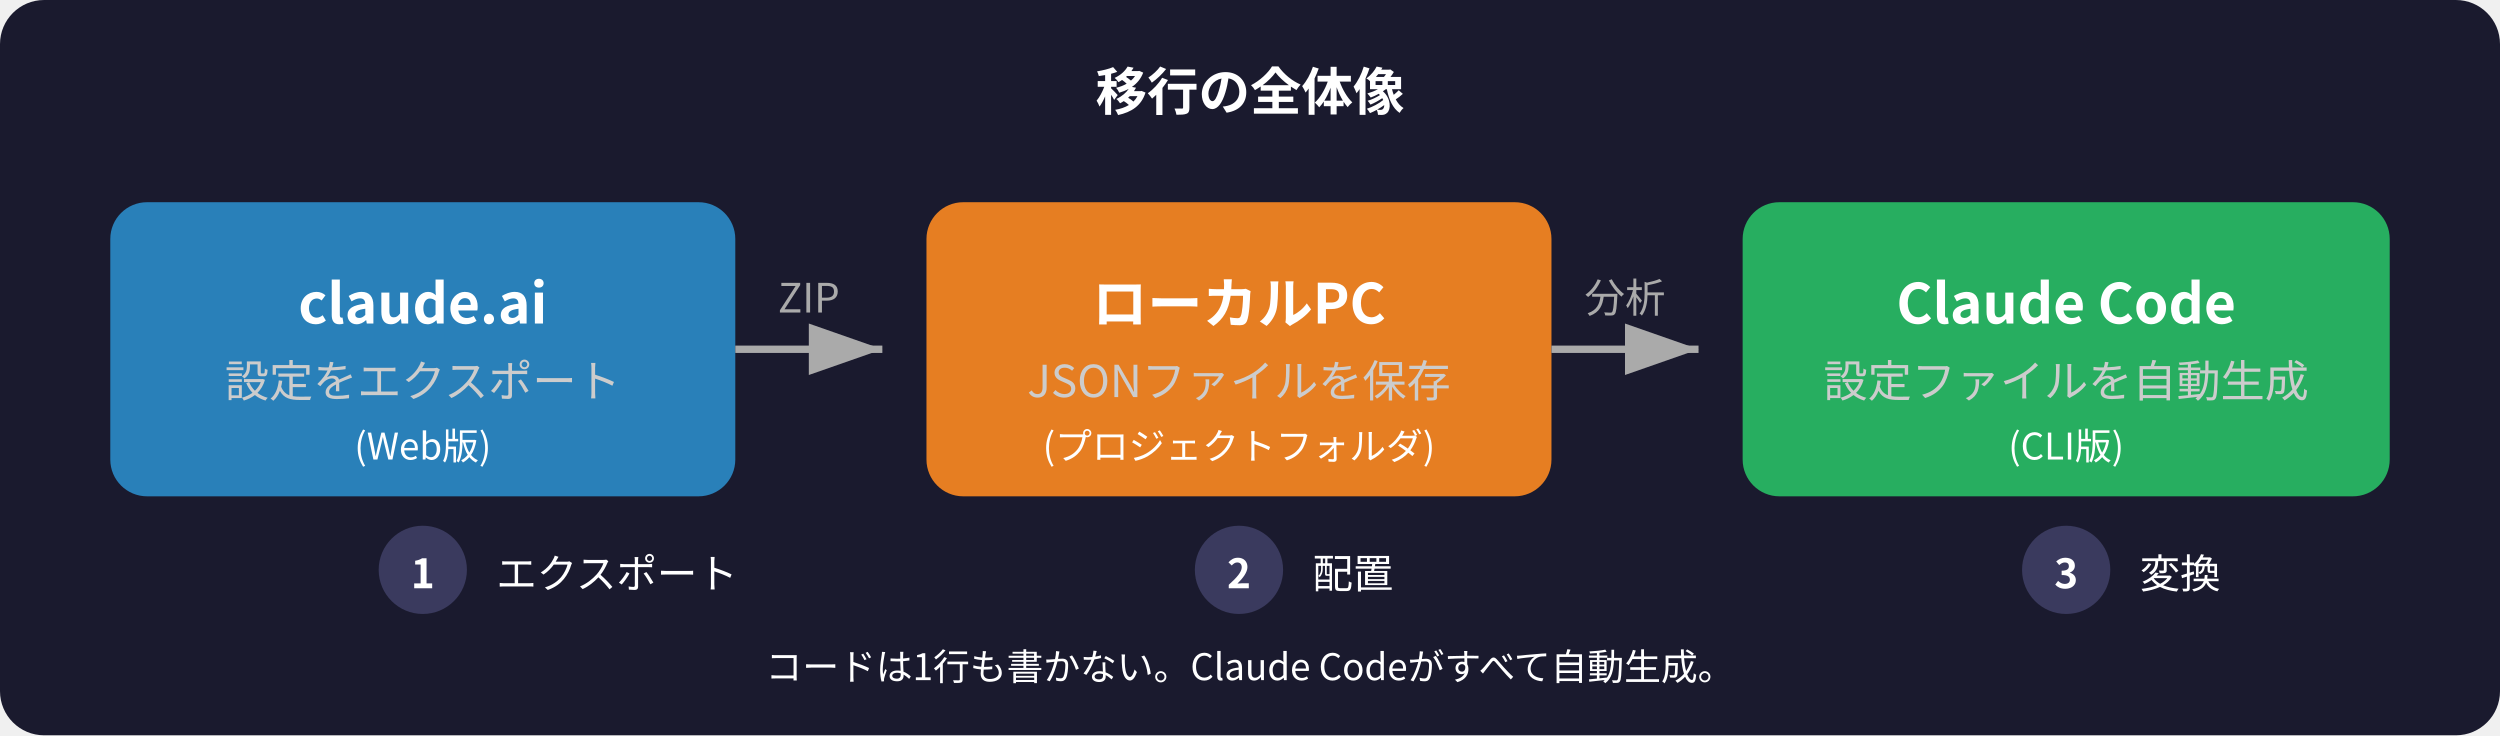
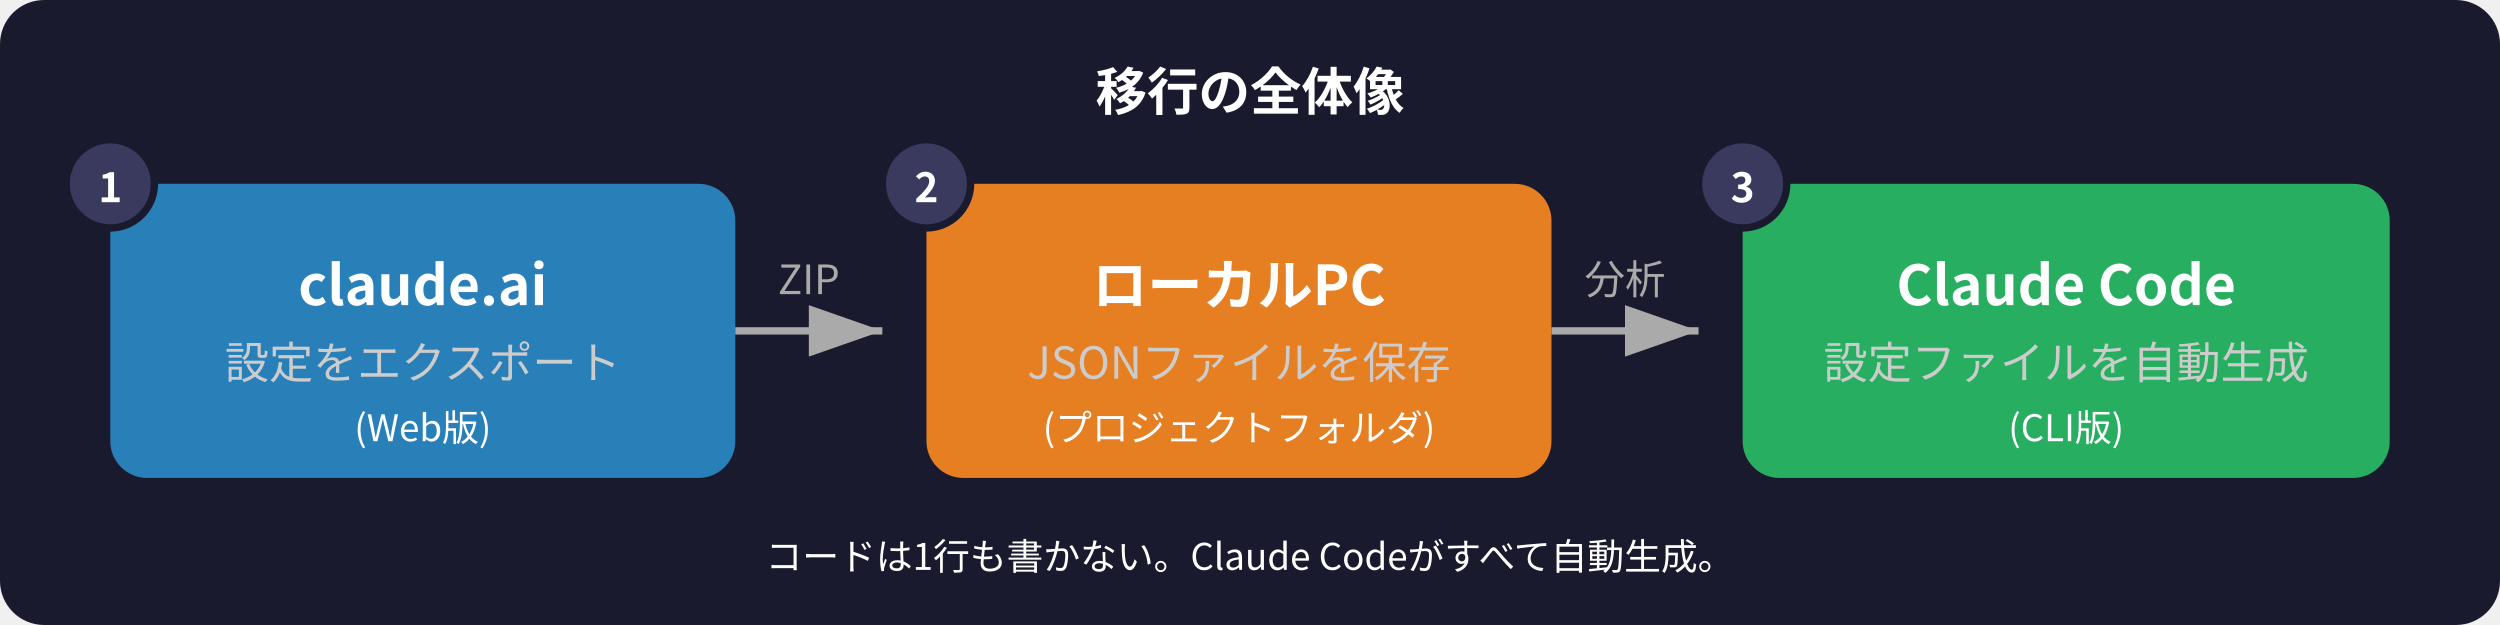
- <svg xmlns="http://www.w3.org/2000/svg" viewBox="0 0 680 200" width="680" height="200">
+ <svg xmlns="http://www.w3.org/2000/svg" viewBox="0 0 680 170" width="680" height="170">
  <defs>
    <style>
      text { font-family: 'Noto Sans CJK JP', 'Segoe UI', 'Meiryo', sans-serif; fill: #ffffff; }
      .box-title { font-size: 15px; font-weight: bold; }
      .box-sub { font-size: 12px; fill: #cccccc; }
      .arrow-label { font-size: 11px; fill: #aaaaaa; }
    </style>
    <marker id="arrowhead" markerWidth="10" markerHeight="7" refX="10" refY="3.5" orient="auto">
      <polygon points="0 0, 10 3.5, 0 7" fill="#aaaaaa" />
    </marker>
  </defs>
-   <rect x="0" y="0" width="680" height="200" rx="12" fill="#1a1a2e" />
+   <rect x="0" y="0" width="680" height="170" rx="12" fill="#1a1a2e" />
  <text x="340" y="30" text-anchor="middle" font-size="14" font-weight="bold" fill="#888888">移行の全体像</text>
-   <rect x="30" y="55" width="170" height="80" rx="10" fill="#2980b9" />
-   <text x="115" y="88" text-anchor="middle" class="box-title">claude.ai</text>
-   <text x="115" y="108" text-anchor="middle" class="box-sub">設定をエクスポート</text>
-   <text x="115" y="125" text-anchor="middle" font-size="10" fill="#a0c4e8">(Web版)</text>
-   <line x1="200" y1="95" x2="240" y2="95" stroke="#aaaaaa" stroke-width="2" marker-end="url(#arrowhead)" />
-   <text x="220" y="85" text-anchor="middle" class="arrow-label">ZIP</text>
-   <rect x="252" y="55" width="170" height="80" rx="10" fill="#e67e22" />
-   <text x="337" y="88" text-anchor="middle" class="box-title">ローカルPC</text>
-   <text x="337" y="108" text-anchor="middle" class="box-sub">JSONファイルを保存</text>
-   <text x="337" y="125" text-anchor="middle" font-size="10" fill="#f5d5a8">(プロジェクトフォルダ)</text>
-   <line x1="422" y1="95" x2="462" y2="95" stroke="#aaaaaa" stroke-width="2" marker-end="url(#arrowhead)" />
-   <text x="442" y="85" text-anchor="middle" class="arrow-label">分析</text>
-   <rect x="474" y="55" width="176" height="80" rx="10" fill="#27ae60" />
-   <text x="562" y="88" text-anchor="middle" class="box-title">Claude Code</text>
-   <text x="562" y="108" text-anchor="middle" class="box-sub">設定ファイルを自動生成</text>
-   <text x="562" y="125" text-anchor="middle" font-size="10" fill="#a8e6c4">(CLI版)</text>
-   <circle cx="115" cy="155" r="12" fill="#3a3a5e" />
-   <text x="115" y="160" text-anchor="middle" font-size="11" font-weight="bold" fill="#ffffff">1</text>
-   <text x="135" y="160" text-anchor="start" font-size="11" fill="#888888">エクスポート</text>
-   <circle cx="337" cy="155" r="12" fill="#3a3a5e" />
-   <text x="337" y="160" text-anchor="middle" font-size="11" font-weight="bold" fill="#ffffff">2</text>
-   <text x="357" y="160" text-anchor="start" font-size="11" fill="#888888">配置</text>
-   <circle cx="562" cy="155" r="12" fill="#3a3a5e" />
-   <text x="562" y="160" text-anchor="middle" font-size="11" font-weight="bold" fill="#ffffff">3</text>
-   <text x="582" y="160" text-anchor="start" font-size="11" fill="#888888">変換</text>
-   <text x="340" y="185" text-anchor="middle" font-size="10" fill="#666666">コードは1行も書かない。Claude Codeがすべて自動生成。</text>
+   <rect x="30" y="50" width="170" height="80" rx="10" fill="#2980b9" />
+   <text x="115" y="83" text-anchor="middle" class="box-title">claude.ai</text>
+   <text x="115" y="103" text-anchor="middle" class="box-sub">設定をエクスポート</text>
+   <text x="115" y="120" text-anchor="middle" font-size="10" fill="#a0c4e8">(Web版)</text>
+   <circle cx="30" cy="50" r="12" fill="#3a3a5e" stroke="#1a1a2e" stroke-width="2" />
+   <text x="30" y="55" text-anchor="middle" font-size="11" font-weight="bold" fill="#ffffff">1</text>
+   <line x1="200" y1="90" x2="240" y2="90" stroke="#aaaaaa" stroke-width="2" marker-end="url(#arrowhead)" />
+   <text x="220" y="80" text-anchor="middle" class="arrow-label">ZIP</text>
+   <rect x="252" y="50" width="170" height="80" rx="10" fill="#e67e22" />
+   <text x="337" y="83" text-anchor="middle" class="box-title">ローカルPC</text>
+   <text x="337" y="103" text-anchor="middle" class="box-sub">JSONファイルを保存</text>
+   <text x="337" y="120" text-anchor="middle" font-size="10" fill="#f5d5a8">(プロジェクトフォルダ)</text>
+   <circle cx="252" cy="50" r="12" fill="#3a3a5e" stroke="#1a1a2e" stroke-width="2" />
+   <text x="252" y="55" text-anchor="middle" font-size="11" font-weight="bold" fill="#ffffff">2</text>
+   <line x1="422" y1="90" x2="462" y2="90" stroke="#aaaaaa" stroke-width="2" marker-end="url(#arrowhead)" />
+   <text x="442" y="80" text-anchor="middle" class="arrow-label">分析</text>
+   <rect x="474" y="50" width="176" height="80" rx="10" fill="#27ae60" />
+   <text x="562" y="83" text-anchor="middle" class="box-title">Claude Code</text>
+   <text x="562" y="103" text-anchor="middle" class="box-sub">設定ファイルを自動生成</text>
+   <text x="562" y="120" text-anchor="middle" font-size="10" fill="#a8e6c4">(CLI版)</text>
+   <circle cx="474" cy="50" r="12" fill="#3a3a5e" stroke="#1a1a2e" stroke-width="2" />
+   <text x="474" y="55" text-anchor="middle" font-size="11" font-weight="bold" fill="#ffffff">3</text>
+   <text x="340" y="155" text-anchor="middle" font-size="10" fill="#666666">コードは1行も書かない。Claude Codeがすべて自動生成。</text>
</svg>
